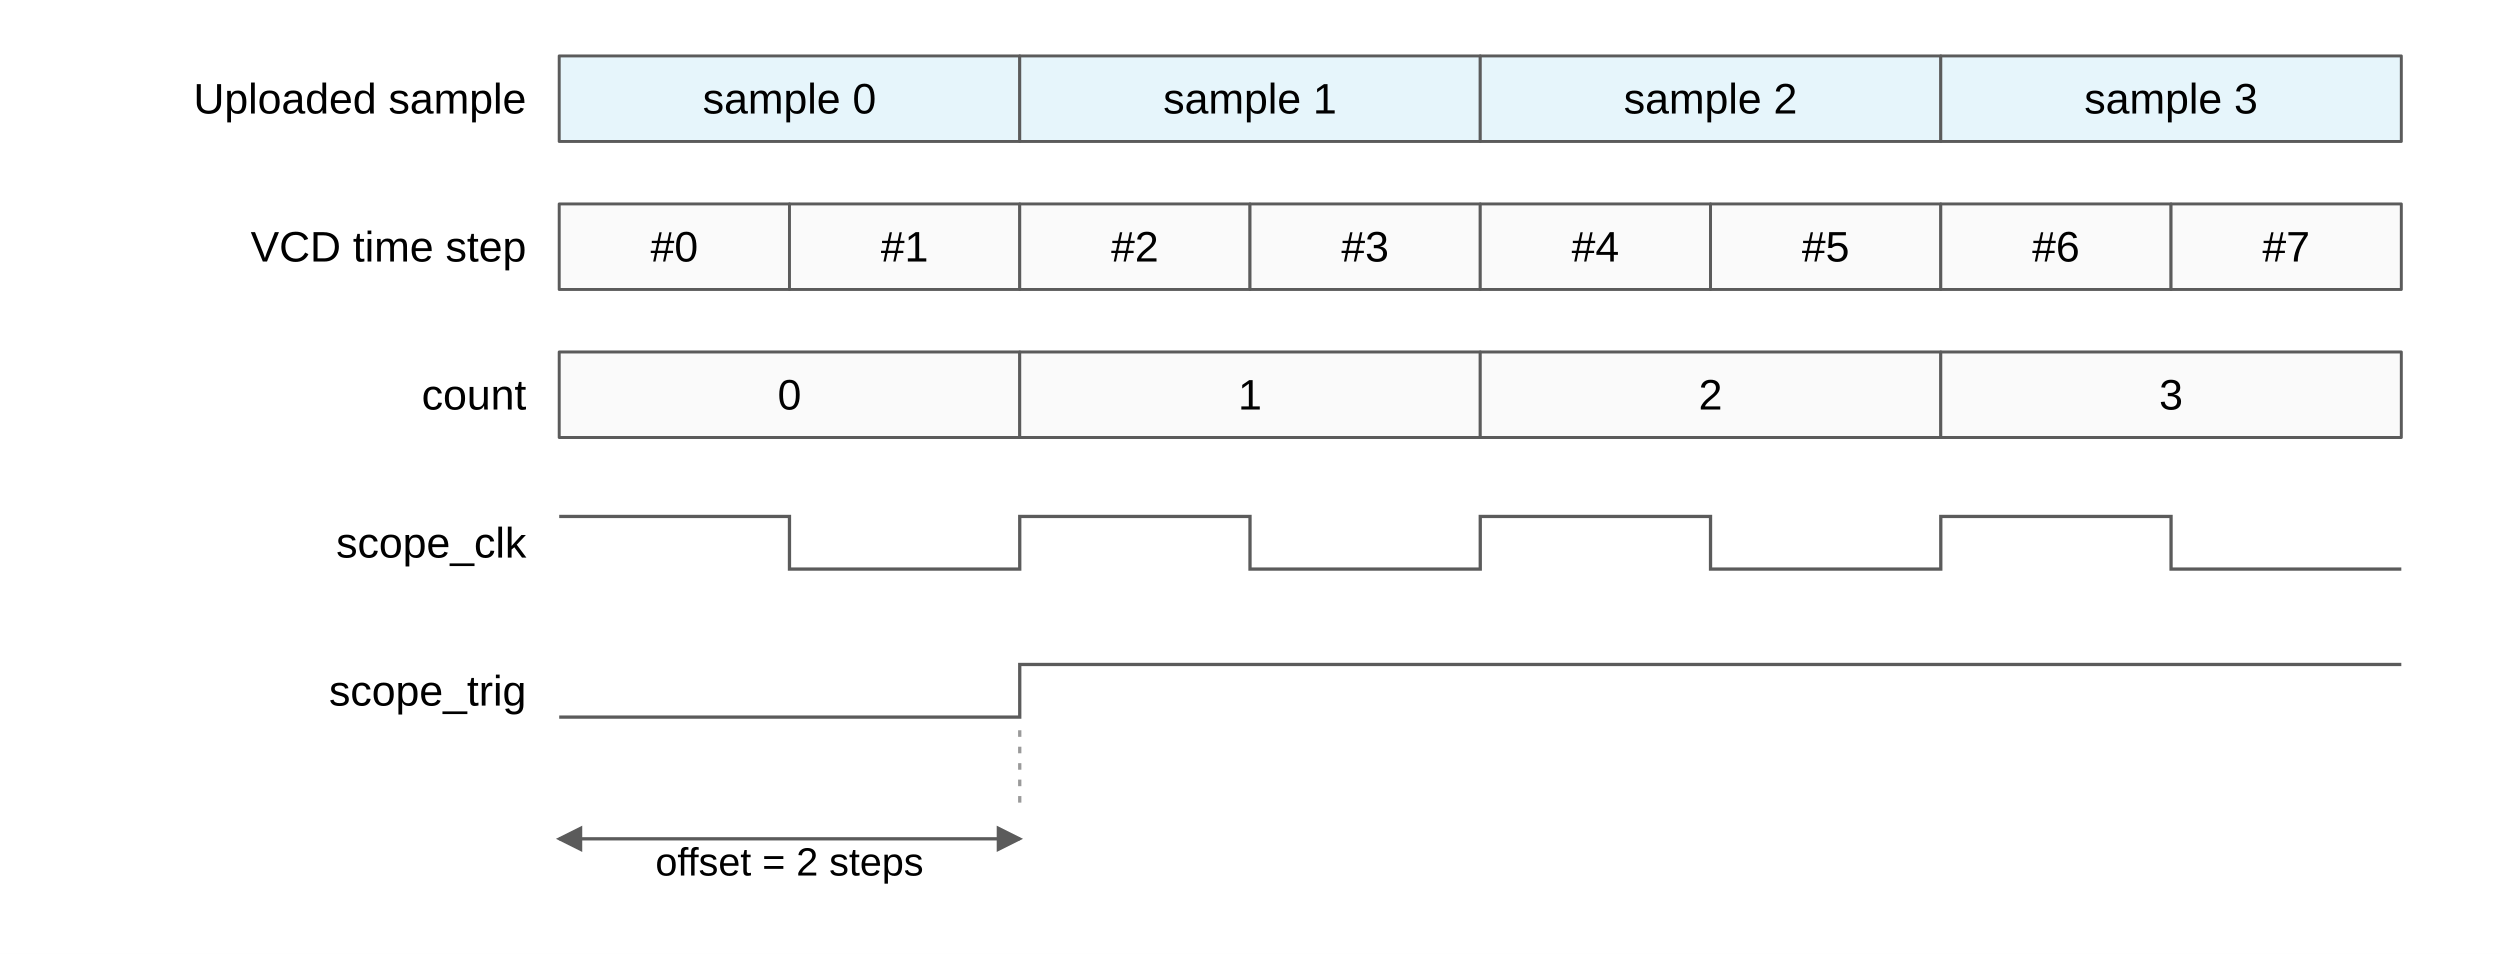
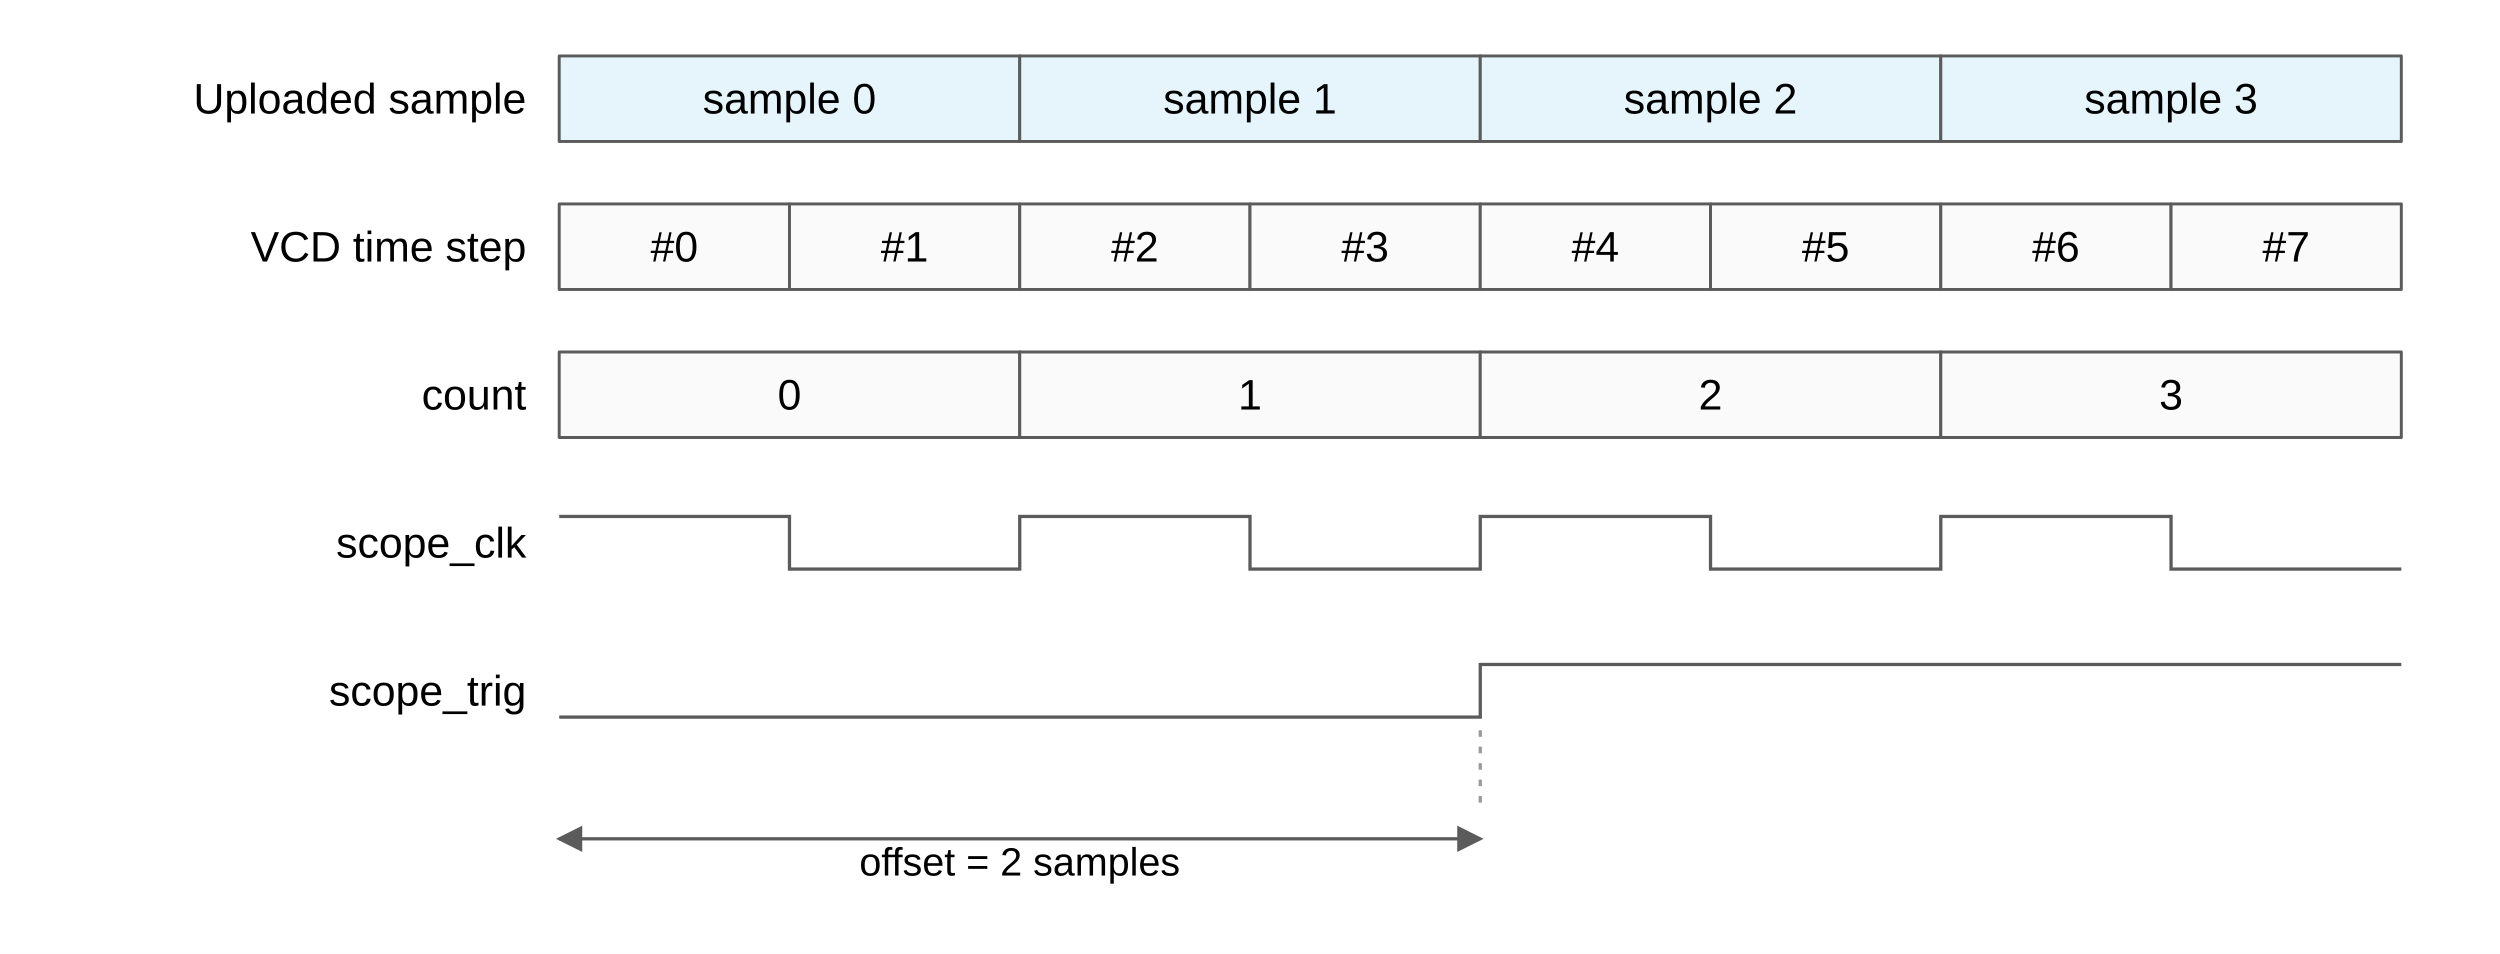
<svg xmlns="http://www.w3.org/2000/svg" width="760" height="290" viewBox="0 0 760 290">
  <defs>
    <marker id="arrow-ctrl" markerUnits="userSpaceOnUse" markerWidth="8" markerHeight="8" refX="7" refY="4" orient="auto">
      <path d="M0,0 L8,4 L0,8 Z" fill="#5b5b5b" />
    </marker>
    <marker id="arrow-ctrl-rev" markerUnits="userSpaceOnUse" markerWidth="8" markerHeight="8" refX="1" refY="4" orient="auto">
      <path d="M8,0 L0,4 L8,8 Z" fill="#5b5b5b" />
    </marker>
    <marker id="arrow-stream" markerUnits="userSpaceOnUse" markerWidth="9" markerHeight="9" refX="9" refY="4.5" orient="auto">
      <path d="M0,0 L9,4.5 L0,9 Z" fill="#606060" />
    </marker>
    <marker id="arrow-accent" markerUnits="userSpaceOnUse" markerWidth="9" markerHeight="9" refX="9" refY="4.5" orient="auto">
      <path d="M0,0 L9,4.5 L0,9 Z" fill="#2eaadc" />
    </marker>
    <marker id="arrow-accent-rev" markerUnits="userSpaceOnUse" markerWidth="9" markerHeight="9" refX="0" refY="4.5" orient="auto">
      <path d="M9,0 L0,4.5 L9,9 Z" fill="#2eaadc" />
    </marker>
    <marker id="arrow-stream-rev" markerUnits="userSpaceOnUse" markerWidth="9" markerHeight="9" refX="0" refY="4.5" orient="auto">
      <path d="M9,0 L0,4.5 L9,9 Z" fill="#606060" />
    </marker>
  </defs>
  <rect width="100%" height="100%" fill="#ffffff" />
  <polyline points="170,157 240,157 240,173 310,173 310,157 380,157 380,173 450,173 450,157 520,157 520,173 590,173 590,157 660,157 660,173 730,173" fill="none" stroke="#5b5b5b" stroke-width="1.0" />
-   <polyline points="170,218 310,218 310,202 730,202" fill="none" stroke="#5b5b5b" stroke-width="1.0" />
-   <polyline points="170,255 310,255" fill="none" stroke="#5b5b5b" stroke-width="1.0" marker-end="url(#arrow-ctrl)" marker-start="url(#arrow-ctrl-rev)" />
-   <text x="240" y="262" font-family="Carlito, Calibri, 'Liberation Sans', Arial, sans-serif" font-size="12" fill="#000000" text-anchor="middle" dominant-baseline="central">
-     <tspan x="240" dy="0">offset = 2 steps</tspan>
+   <polyline points="170,218 450,218 450,202 730,202" fill="none" stroke="#5b5b5b" stroke-width="1.0" />
+   <polyline points="170,255 450,255" fill="none" stroke="#5b5b5b" stroke-width="1.0" marker-end="url(#arrow-ctrl)" marker-start="url(#arrow-ctrl-rev)" />
+   <text x="310" y="262" font-family="Carlito, Calibri, 'Liberation Sans', Arial, sans-serif" font-size="12" fill="#000000" text-anchor="middle" dominant-baseline="central">
+     <tspan x="310" dy="0">offset = 2 samples</tspan>
  </text>
-   <polyline points="310,222 310,245" fill="none" stroke="#9a9a9a" stroke-width="1.0" stroke-dasharray="2,3" />
+   <polyline points="450,222 450,245" fill="none" stroke="#9a9a9a" stroke-width="1.0" stroke-dasharray="2,3" />
  <g fill="#e6f5fb" stroke="#5b5b5b" stroke-width="0.9" stroke-linejoin="round">
    <rect x="170" y="17" width="140" height="26" rx="0" ry="0" />
  </g>
  <text x="240" y="30" font-family="Carlito, Calibri, 'Liberation Sans', Arial, sans-serif" font-size="13" fill="#000000" text-anchor="middle" dominant-baseline="central">
    <tspan x="240" dy="0">sample 0</tspan>
  </text>
  <g fill="#e6f5fb" stroke="#5b5b5b" stroke-width="0.9" stroke-linejoin="round">
    <rect x="310" y="17" width="140" height="26" rx="0" ry="0" />
  </g>
  <text x="380" y="30" font-family="Carlito, Calibri, 'Liberation Sans', Arial, sans-serif" font-size="13" fill="#000000" text-anchor="middle" dominant-baseline="central">
    <tspan x="380" dy="0">sample 1</tspan>
  </text>
  <g fill="#e6f5fb" stroke="#5b5b5b" stroke-width="0.9" stroke-linejoin="round">
    <rect x="450" y="17" width="140" height="26" rx="0" ry="0" />
  </g>
  <text x="520" y="30" font-family="Carlito, Calibri, 'Liberation Sans', Arial, sans-serif" font-size="13" fill="#000000" text-anchor="middle" dominant-baseline="central">
    <tspan x="520" dy="0">sample 2</tspan>
  </text>
  <g fill="#e6f5fb" stroke="#5b5b5b" stroke-width="0.9" stroke-linejoin="round">
    <rect x="590" y="17" width="140" height="26" rx="0" ry="0" />
  </g>
  <text x="660" y="30" font-family="Carlito, Calibri, 'Liberation Sans', Arial, sans-serif" font-size="13" fill="#000000" text-anchor="middle" dominant-baseline="central">
    <tspan x="660" dy="0">sample 3</tspan>
  </text>
  <g fill="#fafafa" stroke="#5b5b5b" stroke-width="0.9" stroke-linejoin="round">
    <rect x="170" y="62" width="70" height="26" rx="0" ry="0" />
  </g>
  <text x="205" y="75" font-family="Carlito, Calibri, 'Liberation Sans', Arial, sans-serif" font-size="13" fill="#000000" text-anchor="middle" dominant-baseline="central">
    <tspan x="205" dy="0">#0</tspan>
  </text>
  <g fill="#fafafa" stroke="#5b5b5b" stroke-width="0.9" stroke-linejoin="round">
    <rect x="240" y="62" width="70" height="26" rx="0" ry="0" />
  </g>
  <text x="275" y="75" font-family="Carlito, Calibri, 'Liberation Sans', Arial, sans-serif" font-size="13" fill="#000000" text-anchor="middle" dominant-baseline="central">
    <tspan x="275" dy="0">#1</tspan>
  </text>
  <g fill="#fafafa" stroke="#5b5b5b" stroke-width="0.9" stroke-linejoin="round">
    <rect x="310" y="62" width="70" height="26" rx="0" ry="0" />
  </g>
  <text x="345" y="75" font-family="Carlito, Calibri, 'Liberation Sans', Arial, sans-serif" font-size="13" fill="#000000" text-anchor="middle" dominant-baseline="central">
    <tspan x="345" dy="0">#2</tspan>
  </text>
  <g fill="#fafafa" stroke="#5b5b5b" stroke-width="0.9" stroke-linejoin="round">
    <rect x="380" y="62" width="70" height="26" rx="0" ry="0" />
  </g>
  <text x="415" y="75" font-family="Carlito, Calibri, 'Liberation Sans', Arial, sans-serif" font-size="13" fill="#000000" text-anchor="middle" dominant-baseline="central">
    <tspan x="415" dy="0">#3</tspan>
  </text>
  <g fill="#fafafa" stroke="#5b5b5b" stroke-width="0.9" stroke-linejoin="round">
    <rect x="450" y="62" width="70" height="26" rx="0" ry="0" />
  </g>
  <text x="485" y="75" font-family="Carlito, Calibri, 'Liberation Sans', Arial, sans-serif" font-size="13" fill="#000000" text-anchor="middle" dominant-baseline="central">
    <tspan x="485" dy="0">#4</tspan>
  </text>
  <g fill="#fafafa" stroke="#5b5b5b" stroke-width="0.9" stroke-linejoin="round">
    <rect x="520" y="62" width="70" height="26" rx="0" ry="0" />
  </g>
  <text x="555" y="75" font-family="Carlito, Calibri, 'Liberation Sans', Arial, sans-serif" font-size="13" fill="#000000" text-anchor="middle" dominant-baseline="central">
    <tspan x="555" dy="0">#5</tspan>
  </text>
  <g fill="#fafafa" stroke="#5b5b5b" stroke-width="0.9" stroke-linejoin="round">
    <rect x="590" y="62" width="70" height="26" rx="0" ry="0" />
  </g>
  <text x="625" y="75" font-family="Carlito, Calibri, 'Liberation Sans', Arial, sans-serif" font-size="13" fill="#000000" text-anchor="middle" dominant-baseline="central">
    <tspan x="625" dy="0">#6</tspan>
  </text>
  <g fill="#fafafa" stroke="#5b5b5b" stroke-width="0.9" stroke-linejoin="round">
    <rect x="660" y="62" width="70" height="26" rx="0" ry="0" />
  </g>
  <text x="695" y="75" font-family="Carlito, Calibri, 'Liberation Sans', Arial, sans-serif" font-size="13" fill="#000000" text-anchor="middle" dominant-baseline="central">
    <tspan x="695" dy="0">#7</tspan>
  </text>
  <g fill="#fafafa" stroke="#5b5b5b" stroke-width="0.9" stroke-linejoin="round">
    <rect x="170" y="107" width="140" height="26" rx="0" ry="0" />
  </g>
  <text x="240" y="120" font-family="Carlito, Calibri, 'Liberation Sans', Arial, sans-serif" font-size="13" fill="#000000" text-anchor="middle" dominant-baseline="central">
    <tspan x="240" dy="0">0</tspan>
  </text>
  <g fill="#fafafa" stroke="#5b5b5b" stroke-width="0.9" stroke-linejoin="round">
    <rect x="310" y="107" width="140" height="26" rx="0" ry="0" />
  </g>
  <text x="380" y="120" font-family="Carlito, Calibri, 'Liberation Sans', Arial, sans-serif" font-size="13" fill="#000000" text-anchor="middle" dominant-baseline="central">
    <tspan x="380" dy="0">1</tspan>
  </text>
  <g fill="#fafafa" stroke="#5b5b5b" stroke-width="0.9" stroke-linejoin="round">
    <rect x="450" y="107" width="140" height="26" rx="0" ry="0" />
  </g>
  <text x="520" y="120" font-family="Carlito, Calibri, 'Liberation Sans', Arial, sans-serif" font-size="13" fill="#000000" text-anchor="middle" dominant-baseline="central">
    <tspan x="520" dy="0">2</tspan>
  </text>
  <g fill="#fafafa" stroke="#5b5b5b" stroke-width="0.9" stroke-linejoin="round">
    <rect x="590" y="107" width="140" height="26" rx="0" ry="0" />
  </g>
  <text x="660" y="120" font-family="Carlito, Calibri, 'Liberation Sans', Arial, sans-serif" font-size="13" fill="#000000" text-anchor="middle" dominant-baseline="central">
    <tspan x="660" dy="0">3</tspan>
  </text>
  <text x="160" y="30" font-family="Carlito, Calibri, 'Liberation Sans', Arial, sans-serif" font-size="13" fill="#000000" text-anchor="end" dominant-baseline="central">
    <tspan x="160" dy="0">Uploaded sample</tspan>
  </text>
  <text x="160" y="75" font-family="Carlito, Calibri, 'Liberation Sans', Arial, sans-serif" font-size="13" fill="#000000" text-anchor="end" dominant-baseline="central">
    <tspan x="160" dy="0">VCD time step</tspan>
  </text>
  <text x="160" y="120" font-family="Carlito, Calibri, 'Liberation Sans', Arial, sans-serif" font-size="13" fill="#000000" text-anchor="end" dominant-baseline="central">
    <tspan x="160" dy="0">count</tspan>
  </text>
  <text x="160" y="165" font-family="Carlito, Calibri, 'Liberation Sans', Arial, sans-serif" font-size="13" fill="#000000" text-anchor="end" dominant-baseline="central">
    <tspan x="160" dy="0">scope_clk</tspan>
  </text>
  <text x="160" y="210" font-family="Carlito, Calibri, 'Liberation Sans', Arial, sans-serif" font-size="13" fill="#000000" text-anchor="end" dominant-baseline="central">
    <tspan x="160" dy="0">scope_trig</tspan>
  </text>
</svg>
